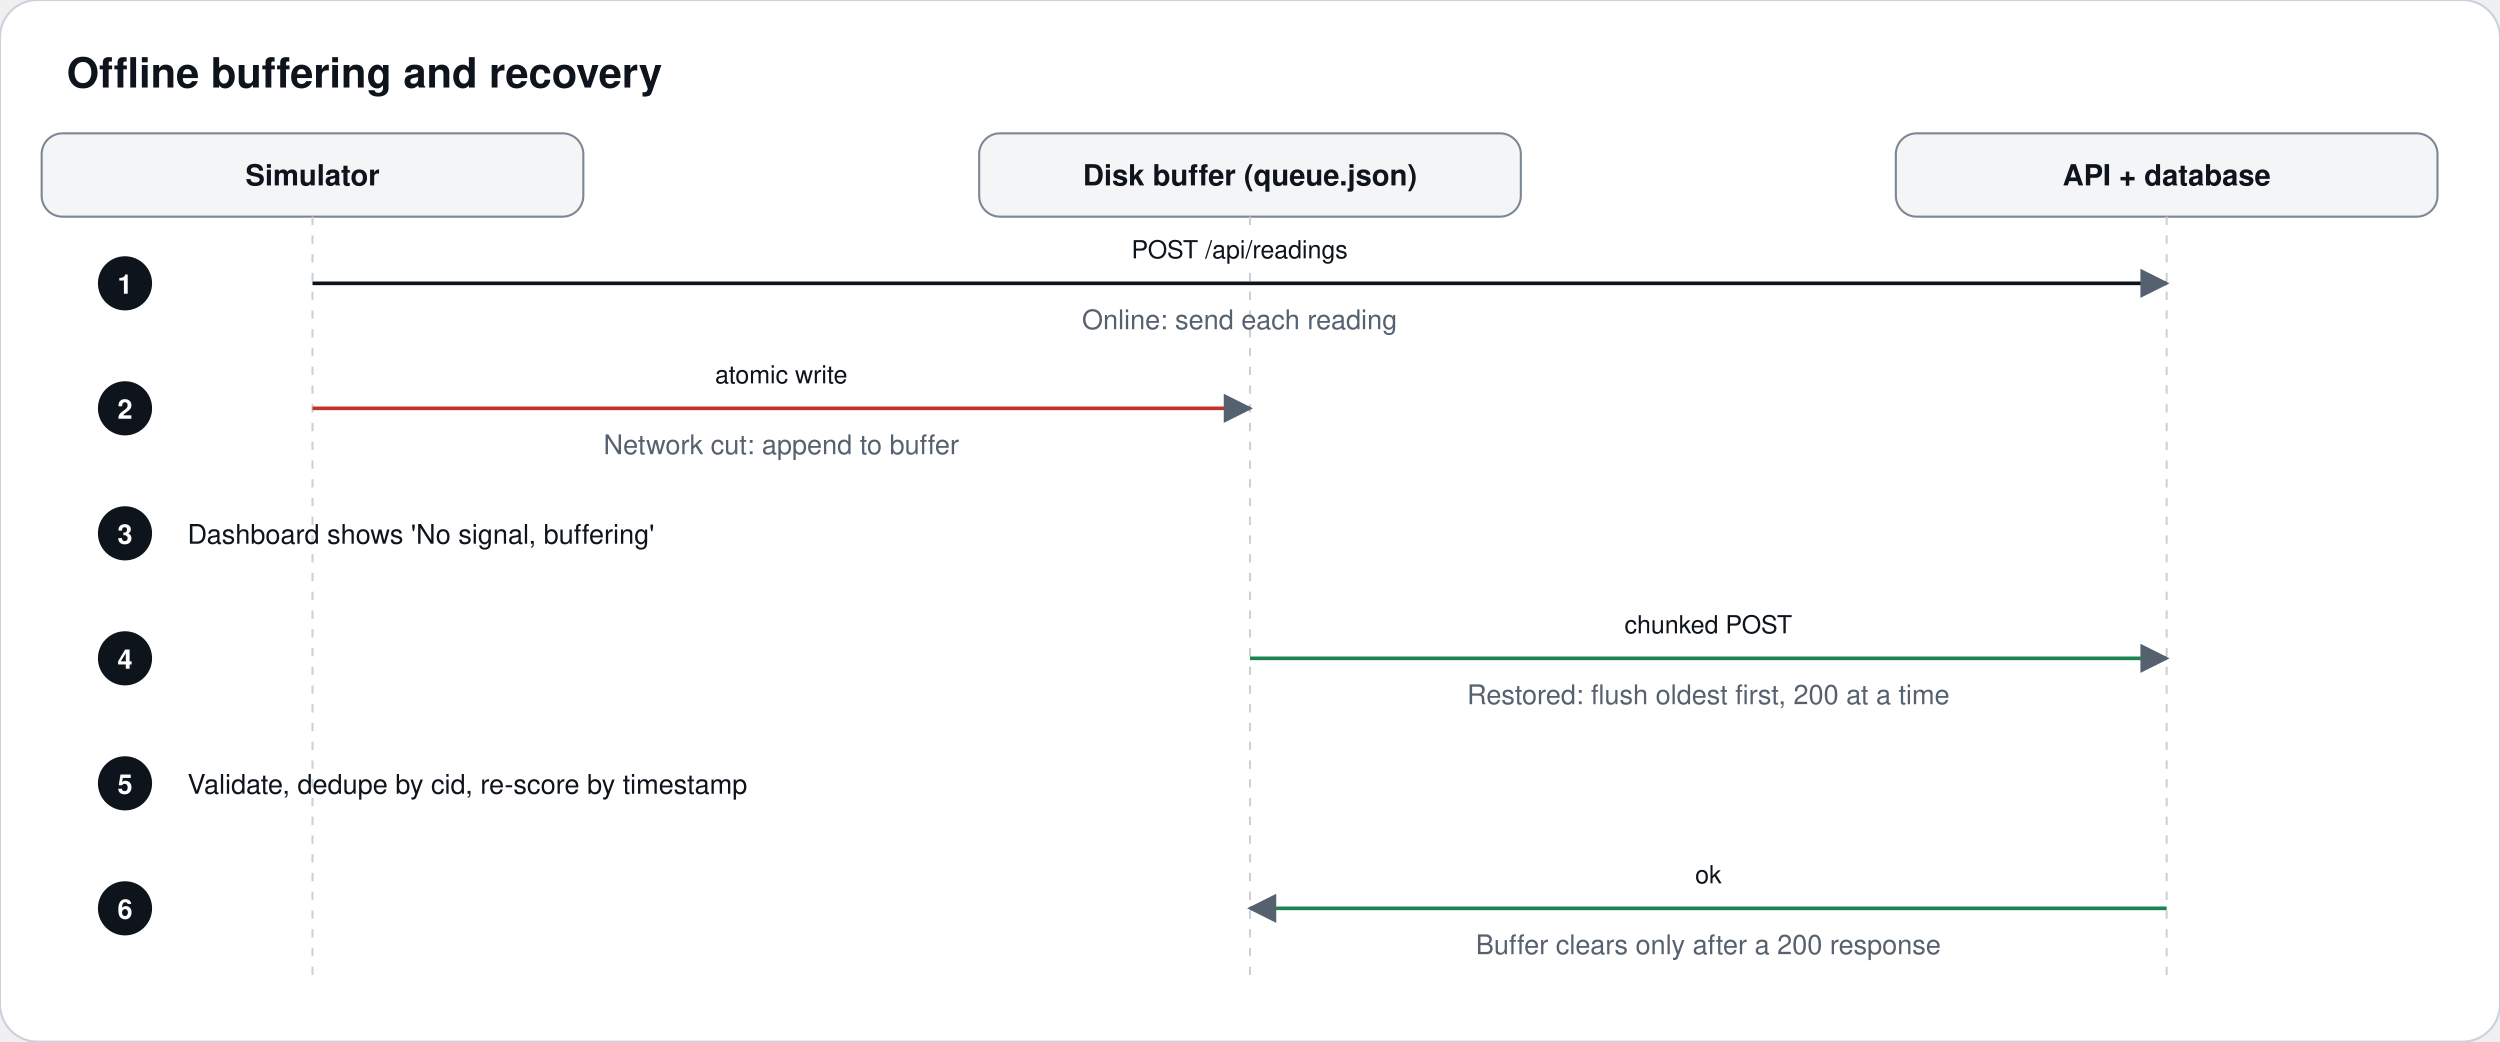
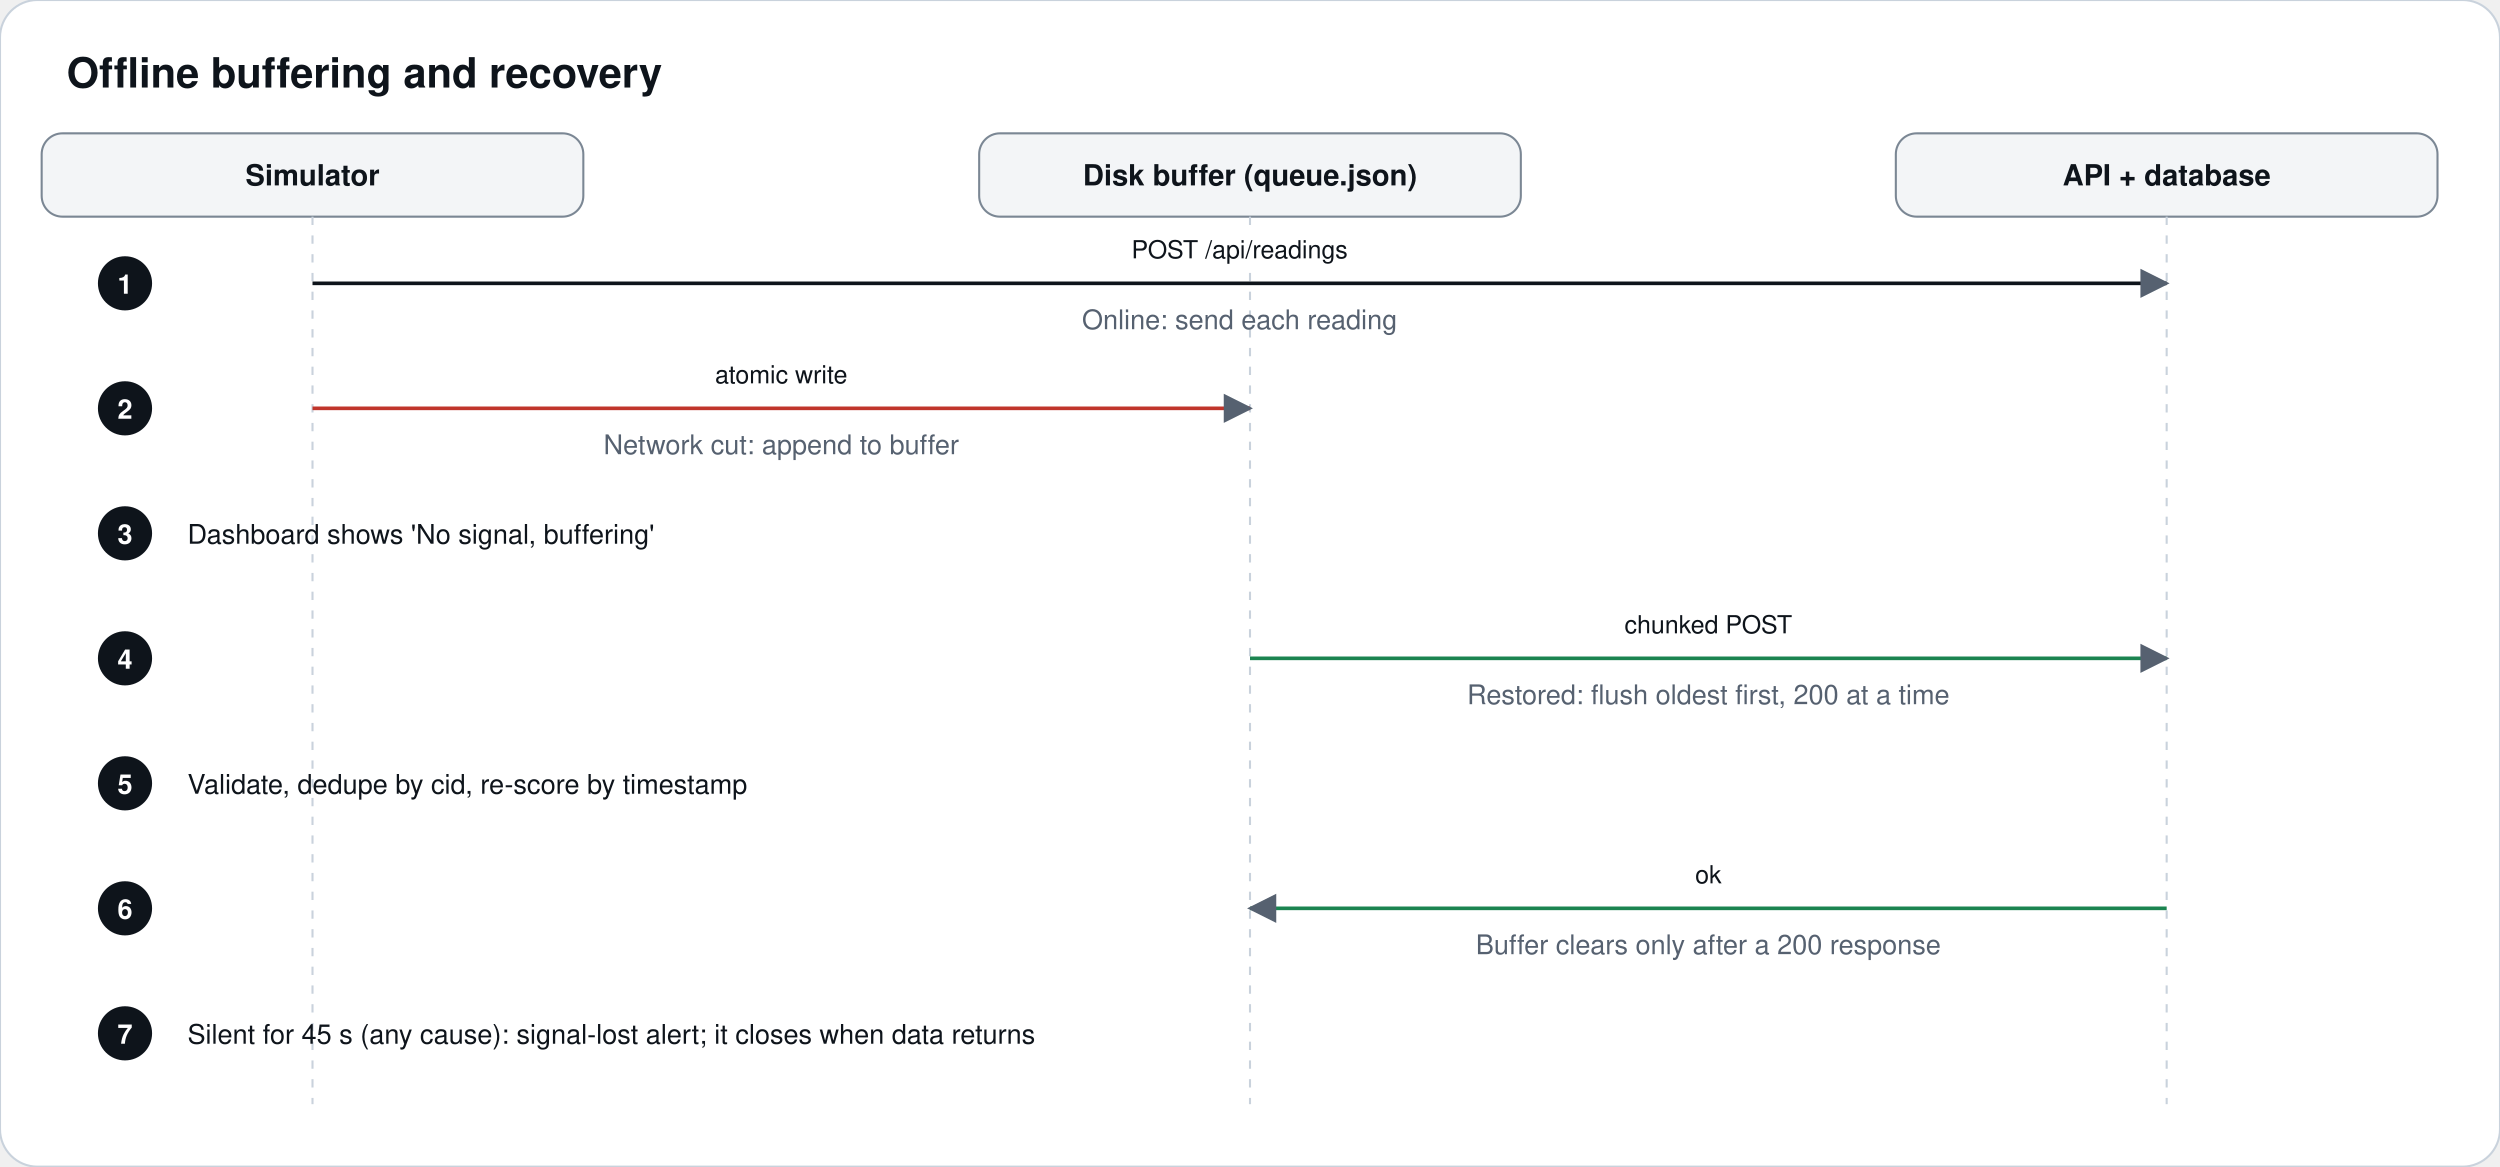
- <svg xmlns="http://www.w3.org/2000/svg" viewBox="0 0 1200 500" width="1200" height="500" role="img" aria-label="Offline buffering and recovery">
+ <svg xmlns="http://www.w3.org/2000/svg" viewBox="0 0 1200 560" width="1200" height="560" role="img" aria-label="Offline buffering and recovery">
  <defs>
    <marker id="a" viewBox="0 0 10 10" refX="9" refY="5" markerWidth="8" markerHeight="8" orient="auto-start-reverse">
      <path d="M0 0L10 5L0 10z" fill="#566170" />
    </marker>
  </defs>
-   <rect width="1200" height="500" rx="18" fill="#ffffff" stroke="#c9d2dc" />
+   <rect width="1200" height="560" rx="18" fill="#ffffff" stroke="#c9d2dc" />
  <text x="32" y="42" font-size="20" font-weight="700" fill="#0e141b" text-anchor="start" font-family="Helvetica, Arial, sans-serif">Offline buffering and recovery</text>
  <rect x="20" y="64" width="260" height="40" rx="10" fill="#f3f5f7" stroke="#7b8794" />
  <text x="150" y="89" font-size="14" font-weight="700" fill="#0e141b" text-anchor="middle" font-family="Helvetica, Arial, sans-serif">Simulator</text>
-   <line x1="150" y1="104" x2="150" y2="470" stroke="#c9d2dc" stroke-dasharray="4 5" />
+   <line x1="150" y1="104" x2="150" y2="530" stroke="#c9d2dc" stroke-dasharray="4 5" />
  <rect x="470" y="64" width="260" height="40" rx="10" fill="#f3f5f7" stroke="#7b8794" />
  <text x="600" y="89" font-size="14" font-weight="700" fill="#0e141b" text-anchor="middle" font-family="Helvetica, Arial, sans-serif">Disk buffer (queue.json)</text>
-   <line x1="600" y1="104" x2="600" y2="470" stroke="#c9d2dc" stroke-dasharray="4 5" />
+   <line x1="600" y1="104" x2="600" y2="530" stroke="#c9d2dc" stroke-dasharray="4 5" />
  <rect x="910" y="64" width="260" height="40" rx="10" fill="#f3f5f7" stroke="#7b8794" />
  <text x="1040" y="89" font-size="14" font-weight="700" fill="#0e141b" text-anchor="middle" font-family="Helvetica, Arial, sans-serif">API + database</text>
-   <line x1="1040" y1="104" x2="1040" y2="470" stroke="#c9d2dc" stroke-dasharray="4 5" />
+   <line x1="1040" y1="104" x2="1040" y2="530" stroke="#c9d2dc" stroke-dasharray="4 5" />
  <circle cx="60" cy="136" r="13" fill="#0e141b" />
  <text x="60" y="141" font-size="13" font-weight="700" fill="#fff" text-anchor="middle" font-family="Helvetica, Arial, sans-serif">1</text>
  <line x1="150" y1="136" x2="1040" y2="136" stroke="#0e141b" stroke-width="1.75" marker-end="url(#a)" />
  <rect x="528.6" y="109" width="132.8" height="20" rx="6" fill="#ffffff" />
  <text x="595.0" y="124" font-size="12" font-weight="500" fill="#0e141b" text-anchor="middle" font-family="Helvetica, Arial, sans-serif">POST /api/readings</text>
  <text x="595.0" y="158" font-size="13" font-weight="500" fill="#566170" text-anchor="middle" font-family="Helvetica, Arial, sans-serif">Online: send each reading</text>
  <circle cx="60" cy="196" r="13" fill="#0e141b" />
  <text x="60" y="201" font-size="13" font-weight="700" fill="#fff" text-anchor="middle" font-family="Helvetica, Arial, sans-serif">2</text>
  <line x1="150" y1="196" x2="600" y2="196" stroke="#c0352b" stroke-width="1.75" marker-end="url(#a)" />
  <rect x="328.4" y="169" width="93.2" height="20" rx="6" fill="#ffffff" />
  <text x="375.0" y="184" font-size="12" font-weight="500" fill="#0e141b" text-anchor="middle" font-family="Helvetica, Arial, sans-serif">atomic write</text>
  <text x="375.0" y="218" font-size="13" font-weight="500" fill="#566170" text-anchor="middle" font-family="Helvetica, Arial, sans-serif">Network cut: append to buffer</text>
  <circle cx="60" cy="256" r="13" fill="#0e141b" />
  <text x="60" y="261" font-size="13" font-weight="700" fill="#fff" text-anchor="middle" font-family="Helvetica, Arial, sans-serif">3</text>
  <text x="90" y="261" font-size="13" font-weight="500" fill="#0e141b" text-anchor="start" font-family="Helvetica, Arial, sans-serif">Dashboard shows 'No signal, buffering'</text>
  <circle cx="60" cy="316" r="13" fill="#0e141b" />
  <text x="60" y="321" font-size="13" font-weight="700" fill="#fff" text-anchor="middle" font-family="Helvetica, Arial, sans-serif">4</text>
  <line x1="600" y1="316" x2="1040" y2="316" stroke="#1b8450" stroke-width="1.75" marker-end="url(#a)" />
  <rect x="773.4" y="289" width="93.2" height="20" rx="6" fill="#ffffff" />
  <text x="820.0" y="304" font-size="12" font-weight="500" fill="#0e141b" text-anchor="middle" font-family="Helvetica, Arial, sans-serif">chunked POST</text>
  <text x="820.0" y="338" font-size="13" font-weight="500" fill="#566170" text-anchor="middle" font-family="Helvetica, Arial, sans-serif">Restored: flush oldest first, 200 at a time</text>
  <circle cx="60" cy="376" r="13" fill="#0e141b" />
  <text x="60" y="381" font-size="13" font-weight="700" fill="#fff" text-anchor="middle" font-family="Helvetica, Arial, sans-serif">5</text>
  <text x="90" y="381" font-size="13" font-weight="500" fill="#0e141b" text-anchor="start" font-family="Helvetica, Arial, sans-serif">Validate, dedupe by cid, re-score by timestamp</text>
  <circle cx="60" cy="436" r="13" fill="#0e141b" />
  <text x="60" y="441" font-size="13" font-weight="700" fill="#fff" text-anchor="middle" font-family="Helvetica, Arial, sans-serif">6</text>
  <line x1="1040" y1="436" x2="600" y2="436" stroke="#1b8450" stroke-width="1.75" marker-end="url(#a)" />
  <rect x="806.4" y="409" width="27.2" height="20" rx="6" fill="#ffffff" />
  <text x="820.0" y="424" font-size="12" font-weight="500" fill="#0e141b" text-anchor="middle" font-family="Helvetica, Arial, sans-serif">ok</text>
  <text x="820.0" y="458" font-size="13" font-weight="500" fill="#566170" text-anchor="middle" font-family="Helvetica, Arial, sans-serif">Buffer clears only after a 200 response</text>
+   <circle cx="60" cy="496" r="13" fill="#0e141b" />
+   <text x="60" y="501" font-size="13" font-weight="700" fill="#fff" text-anchor="middle" font-family="Helvetica, Arial, sans-serif">7</text>
+   <text x="90" y="501" font-size="13" font-weight="500" fill="#0e141b" text-anchor="start" font-family="Helvetica, Arial, sans-serif">Silent for 45 s (any cause): signal-lost alert; it closes when data returns</text>
</svg>
